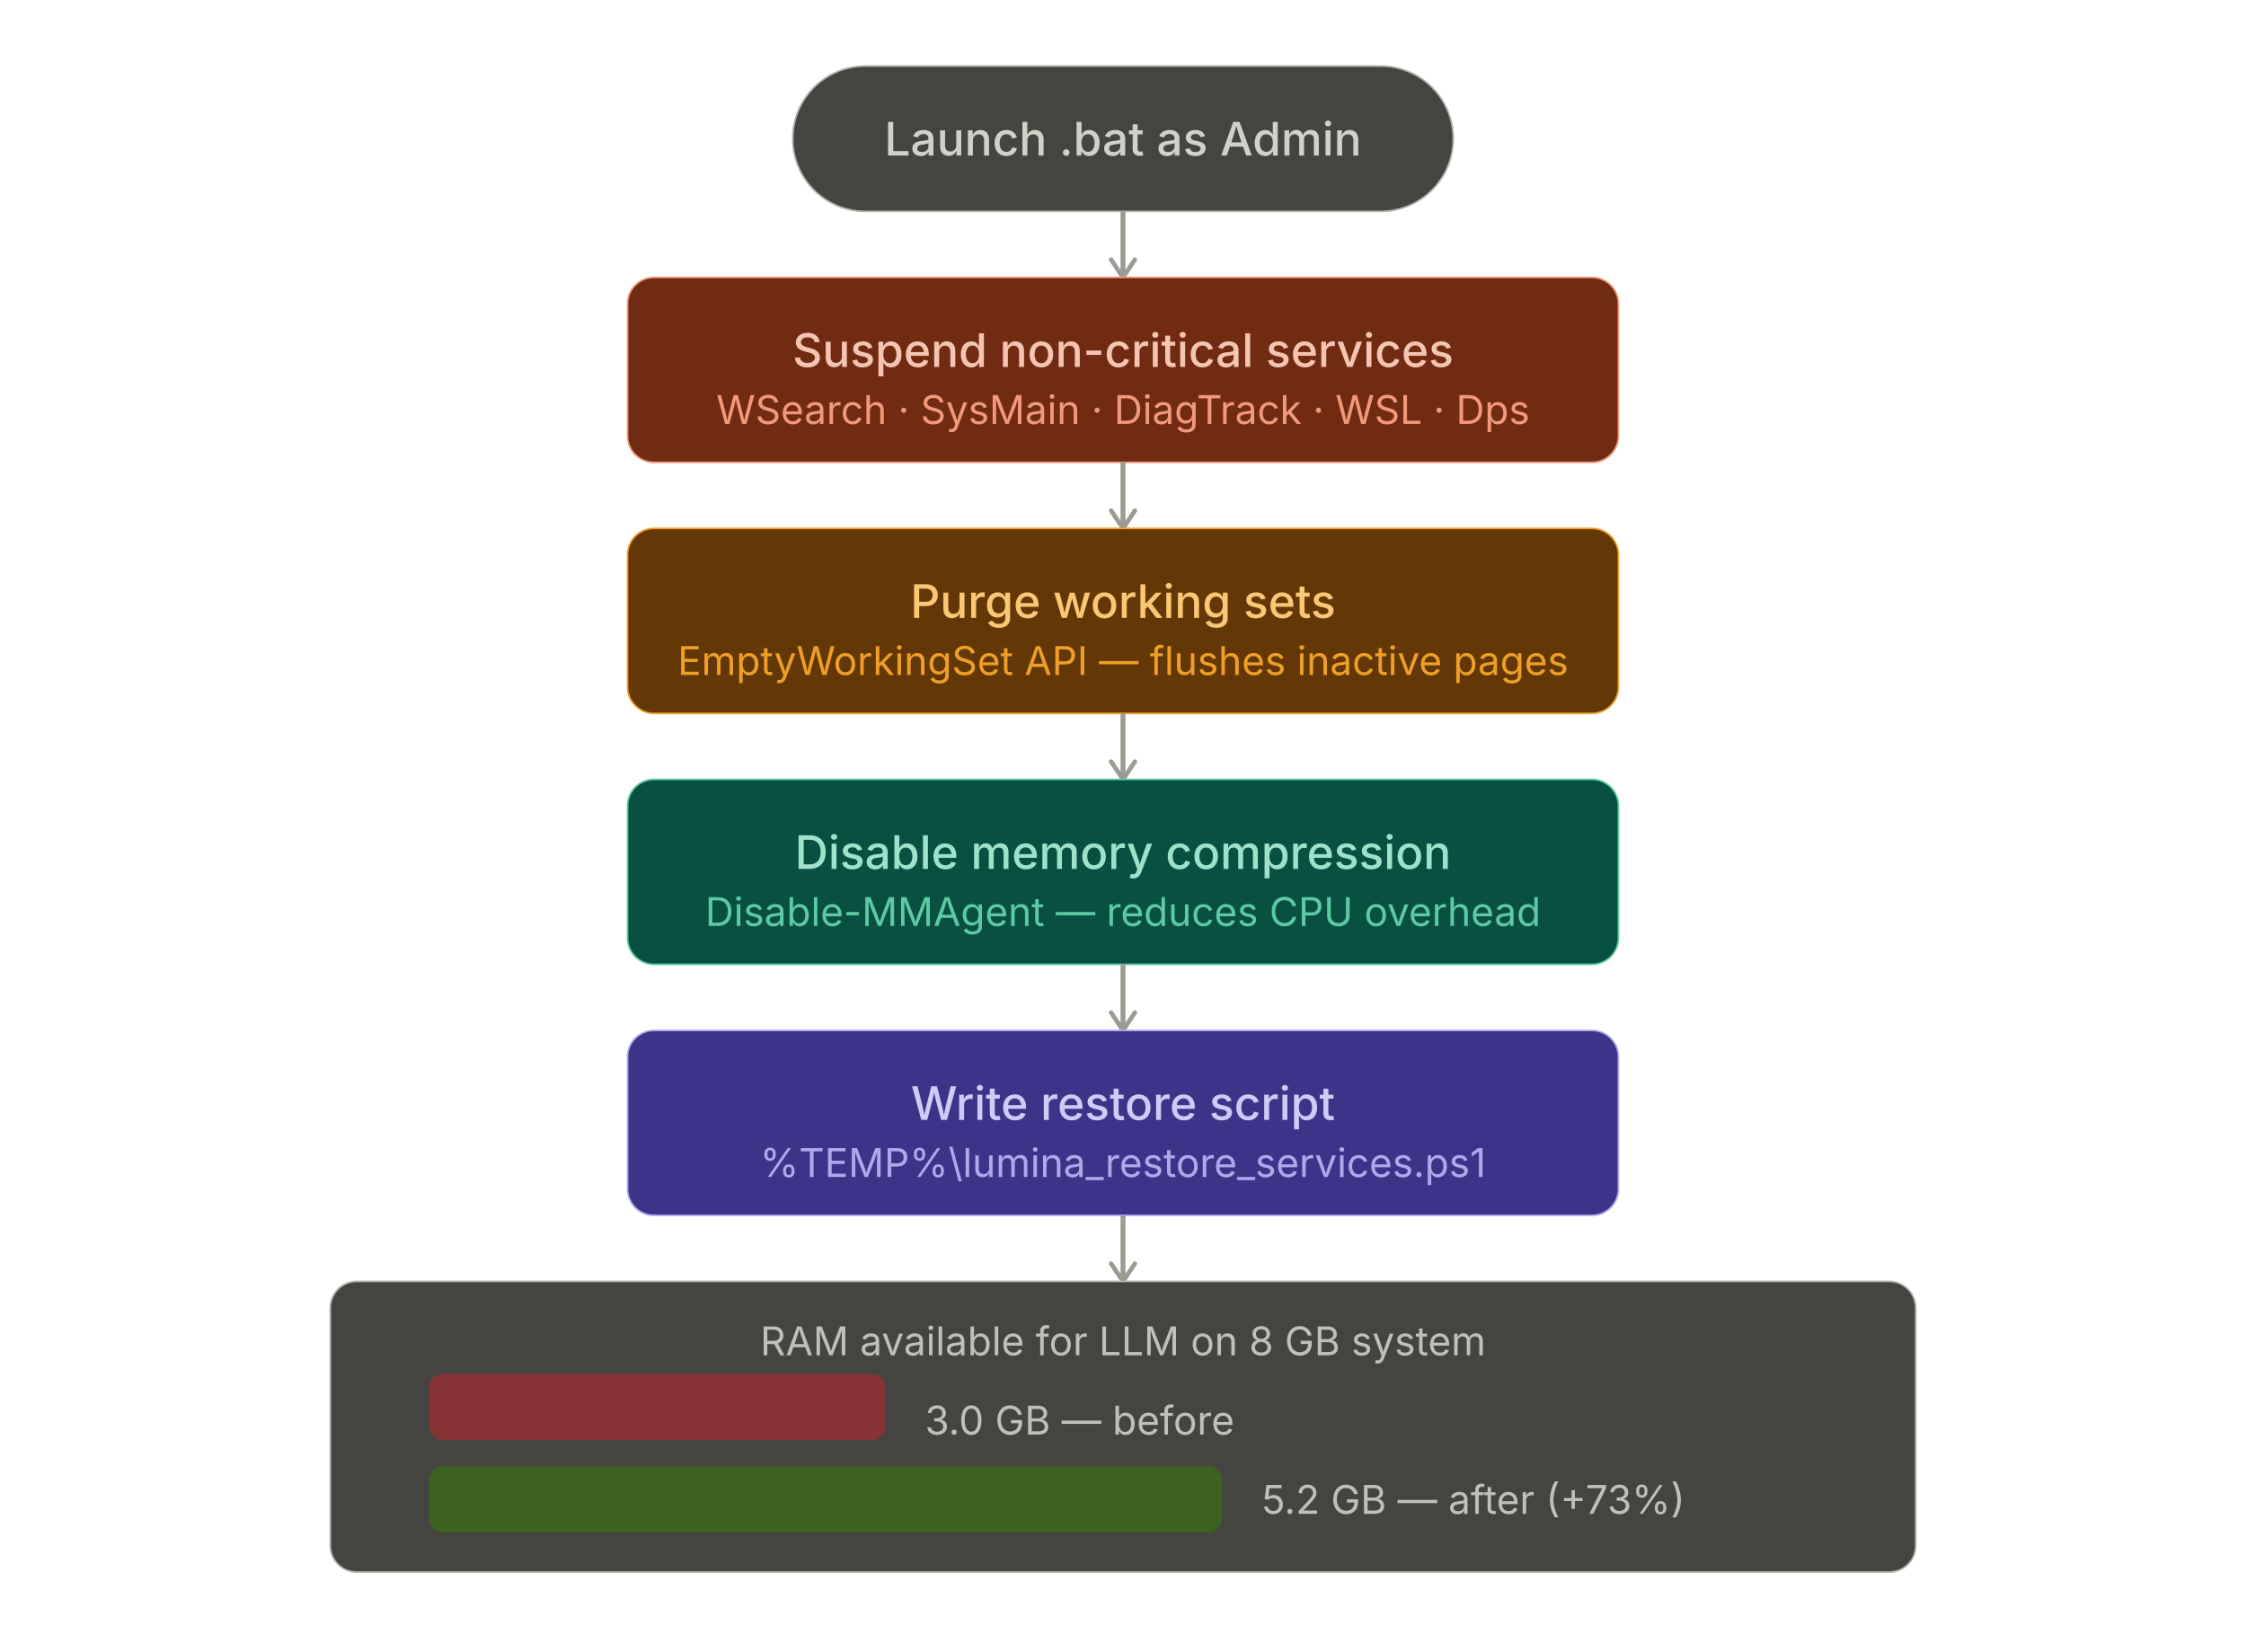
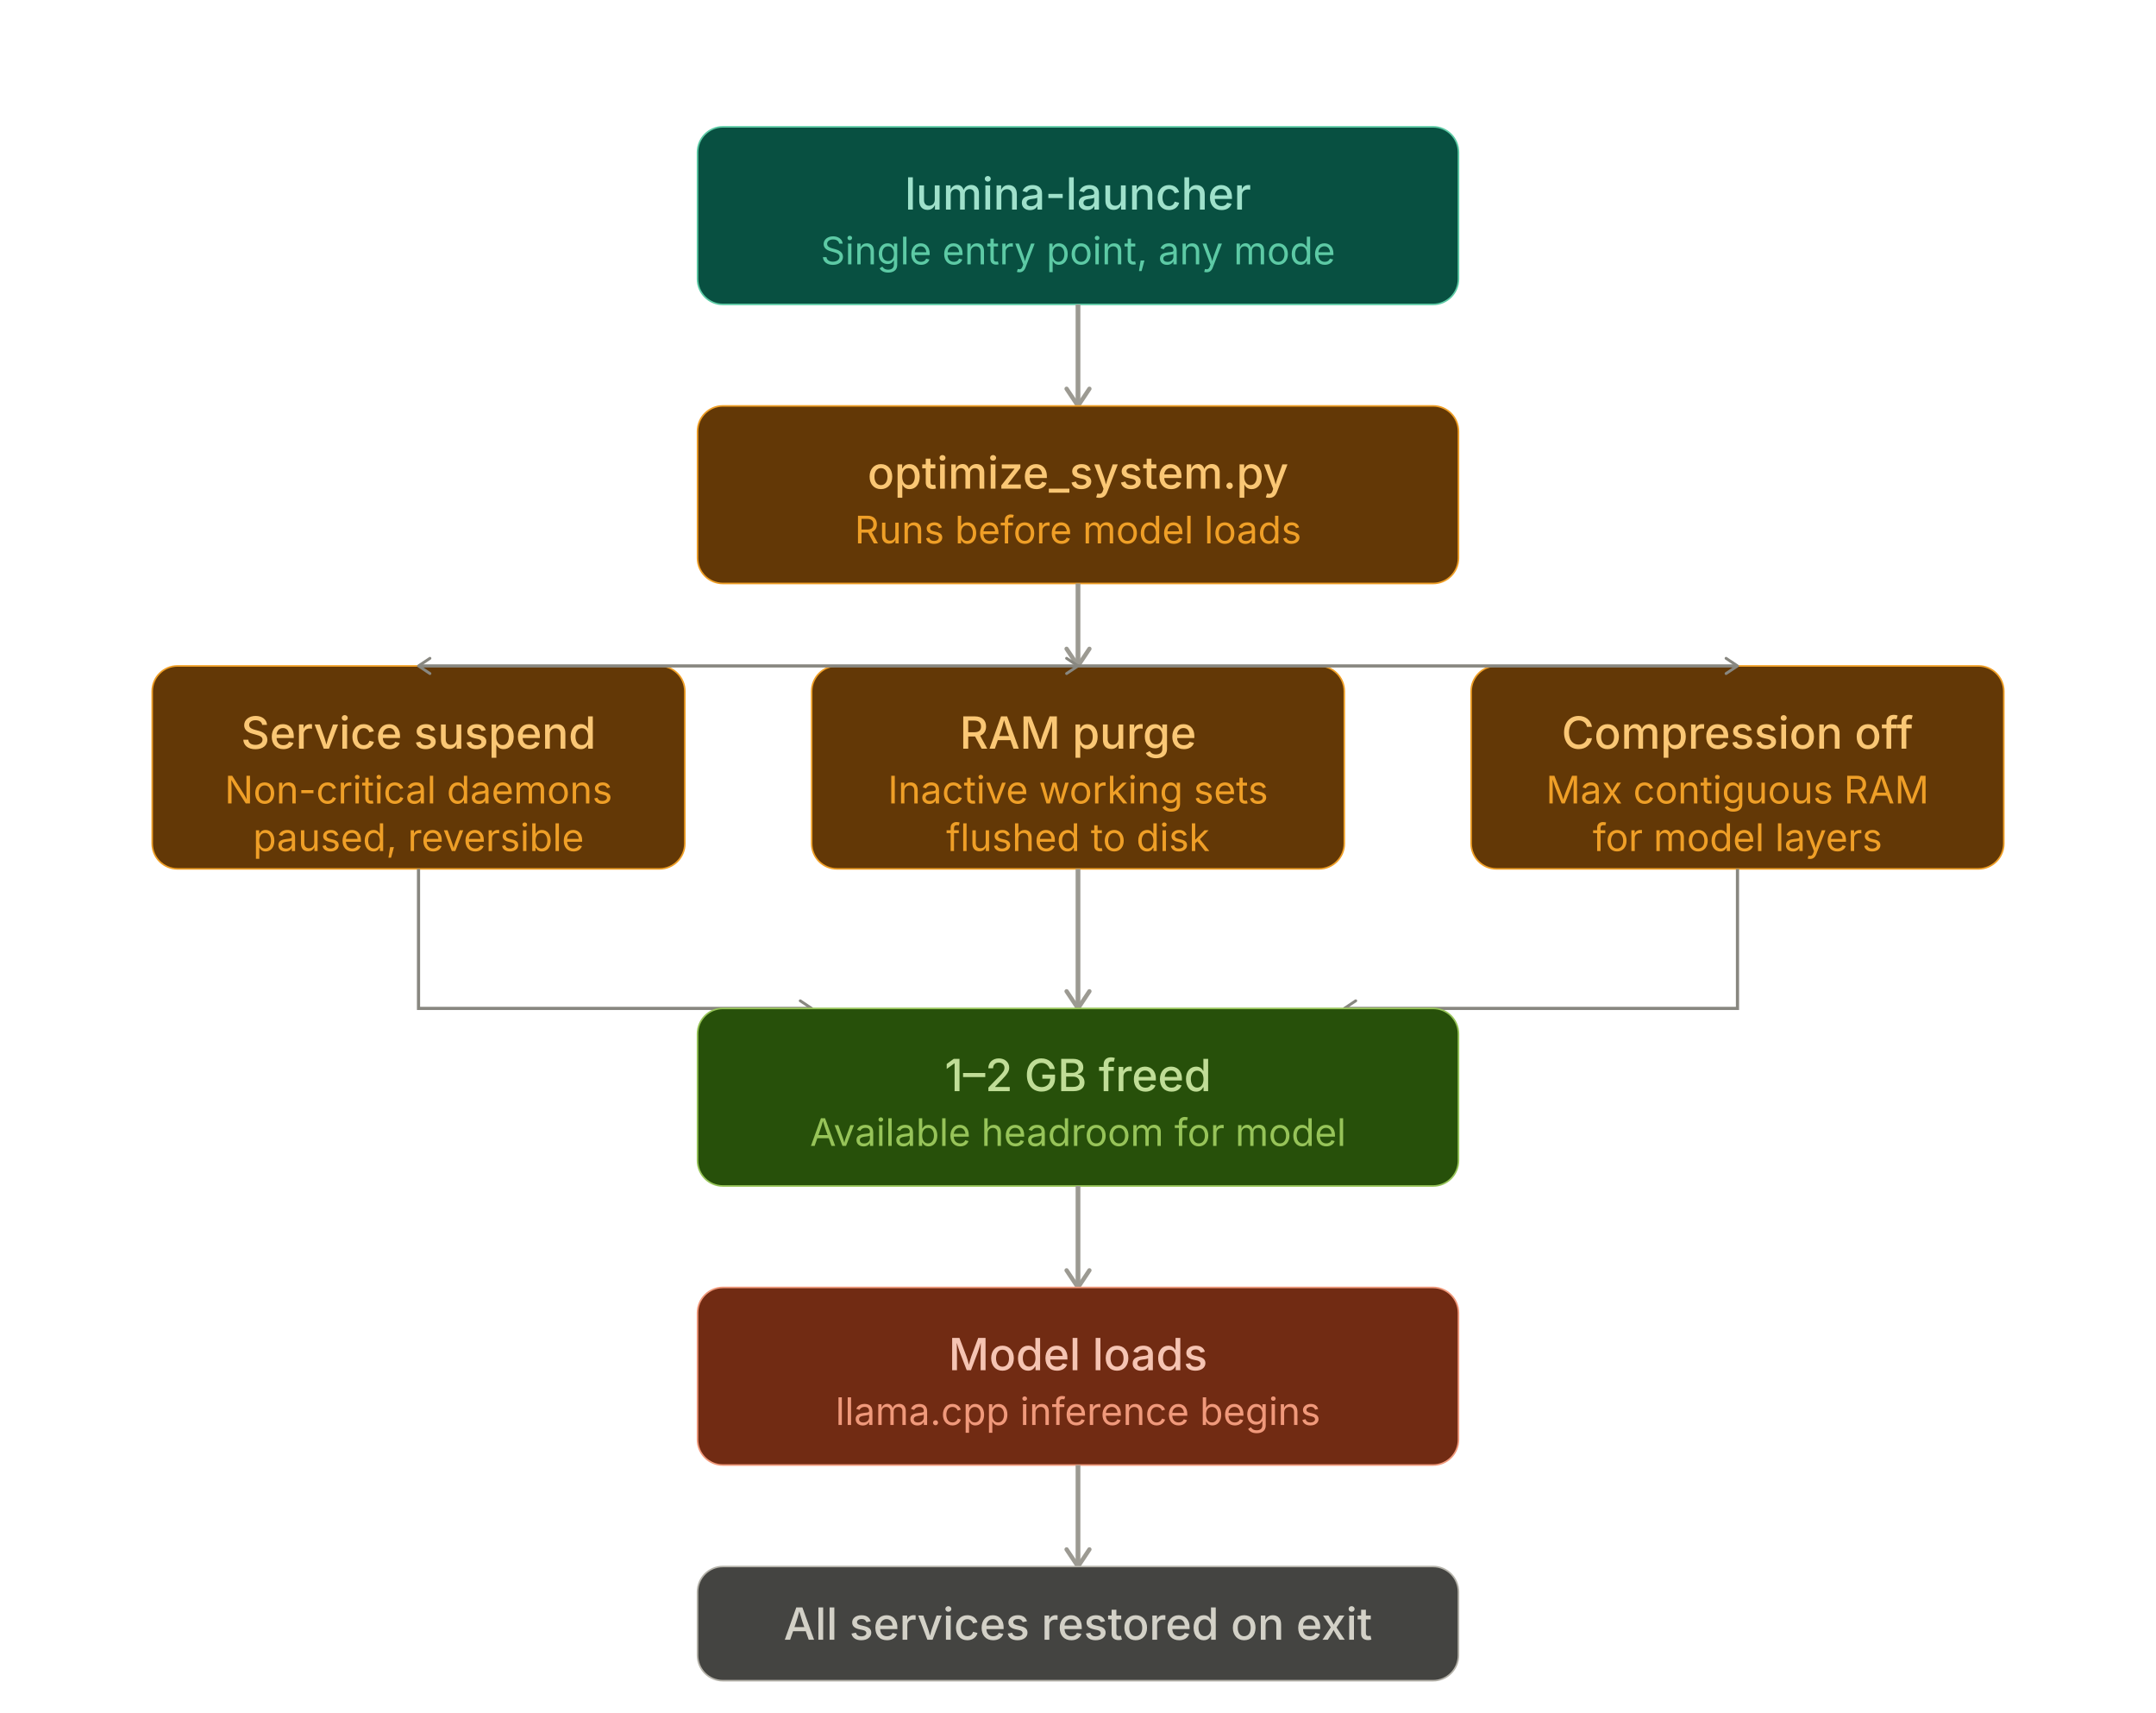
- <svg xmlns="http://www.w3.org/2000/svg" width="100%" viewBox="0 0 680 500">
+ <svg xmlns="http://www.w3.org/2000/svg" width="100%" viewBox="0 0 680 540">
  <defs>
    <marker id="arrow" viewBox="0 0 10 10" refX="8" refY="5" markerWidth="6" markerHeight="6" orient="auto-start-reverse">
      <path d="M2 1L8 5L2 9" fill="none" stroke="context-stroke" stroke-width="1.5" stroke-linecap="round" stroke-linejoin="round" />
    </marker>
  </defs>
  <g style="fill:rgb(0, 0, 0);stroke:none;color:rgb(255, 255, 255);stroke-width:1px;stroke-linecap:butt;stroke-linejoin:miter;opacity:1;font-family:&quot;Anthropic Sans&quot;, -apple-system, BlinkMacSystemFont, &quot;Segoe UI&quot;, sans-serif;font-size:16px;font-weight:400;text-anchor:start;dominant-baseline:auto">
-     <rect x="240" y="20" width="200" height="44" rx="22" stroke-width="0.5" style="fill:rgb(68, 68, 65);stroke:rgb(180, 178, 169);color:rgb(255, 255, 255);stroke-width:0.5px;stroke-linecap:butt;stroke-linejoin:miter;opacity:1;font-family:&quot;Anthropic Sans&quot;, -apple-system, BlinkMacSystemFont, &quot;Segoe UI&quot;, sans-serif;font-size:16px;font-weight:400;text-anchor:start;dominant-baseline:auto" />
-     <text x="340" y="42" text-anchor="middle" dominant-baseline="central" style="fill:rgb(211, 209, 199);stroke:none;color:rgb(255, 255, 255);stroke-width:1px;stroke-linecap:butt;stroke-linejoin:miter;opacity:1;font-family:&quot;Anthropic Sans&quot;, -apple-system, BlinkMacSystemFont, &quot;Segoe UI&quot;, sans-serif;font-size:14px;font-weight:500;text-anchor:middle;dominant-baseline:central">Launch .bat as Admin</text>
+     <rect x="220" y="40" width="240" height="56" rx="8" stroke-width="0.5" style="fill:rgb(8, 80, 65);stroke:rgb(93, 202, 165);color:rgb(255, 255, 255);stroke-width:0.5px;stroke-linecap:butt;stroke-linejoin:miter;opacity:1;font-family:&quot;Anthropic Sans&quot;, -apple-system, BlinkMacSystemFont, &quot;Segoe UI&quot;, sans-serif;font-size:16px;font-weight:400;text-anchor:start;dominant-baseline:auto" />
+     <text x="340" y="61" text-anchor="middle" dominant-baseline="central" style="fill:rgb(159, 225, 203);stroke:none;color:rgb(255, 255, 255);stroke-width:1px;stroke-linecap:butt;stroke-linejoin:miter;opacity:1;font-family:&quot;Anthropic Sans&quot;, -apple-system, BlinkMacSystemFont, &quot;Segoe UI&quot;, sans-serif;font-size:14px;font-weight:500;text-anchor:middle;dominant-baseline:central">lumina-launcher</text>
+     <text x="340" y="79" text-anchor="middle" dominant-baseline="central" style="fill:rgb(93, 202, 165);stroke:none;color:rgb(255, 255, 255);stroke-width:1px;stroke-linecap:butt;stroke-linejoin:miter;opacity:1;font-family:&quot;Anthropic Sans&quot;, -apple-system, BlinkMacSystemFont, &quot;Segoe UI&quot;, sans-serif;font-size:12px;font-weight:400;text-anchor:middle;dominant-baseline:central">Single entry point, any mode</text>
  </g>
-   <line x1="340" y1="64" x2="340" y2="84" marker-end="url(#arrow)" stroke-width="1" style="fill:none;stroke:rgb(156, 154, 146);color:rgb(255, 255, 255);stroke-width:1.5px;stroke-linecap:butt;stroke-linejoin:miter;opacity:1;font-family:&quot;Anthropic Sans&quot;, -apple-system, BlinkMacSystemFont, &quot;Segoe UI&quot;, sans-serif;font-size:16px;font-weight:400;text-anchor:start;dominant-baseline:auto" />
+   <line x1="340" y1="96" x2="340" y2="128" marker-end="url(#arrow)" style="fill:none;stroke:rgb(156, 154, 146);color:rgb(255, 255, 255);stroke-width:1.5px;stroke-linecap:butt;stroke-linejoin:miter;opacity:1;font-family:&quot;Anthropic Sans&quot;, -apple-system, BlinkMacSystemFont, &quot;Segoe UI&quot;, sans-serif;font-size:16px;font-weight:400;text-anchor:start;dominant-baseline:auto" />
  <g style="fill:rgb(0, 0, 0);stroke:none;color:rgb(255, 255, 255);stroke-width:1px;stroke-linecap:butt;stroke-linejoin:miter;opacity:1;font-family:&quot;Anthropic Sans&quot;, -apple-system, BlinkMacSystemFont, &quot;Segoe UI&quot;, sans-serif;font-size:16px;font-weight:400;text-anchor:start;dominant-baseline:auto">
-     <rect x="190" y="84" width="300" height="56" rx="8" stroke-width="0.5" style="fill:rgb(113, 43, 19);stroke:rgb(240, 153, 123);color:rgb(255, 255, 255);stroke-width:0.5px;stroke-linecap:butt;stroke-linejoin:miter;opacity:1;font-family:&quot;Anthropic Sans&quot;, -apple-system, BlinkMacSystemFont, &quot;Segoe UI&quot;, sans-serif;font-size:16px;font-weight:400;text-anchor:start;dominant-baseline:auto" />
-     <text x="340" y="106" text-anchor="middle" dominant-baseline="central" style="fill:rgb(245, 196, 179);stroke:none;color:rgb(255, 255, 255);stroke-width:1px;stroke-linecap:butt;stroke-linejoin:miter;opacity:1;font-family:&quot;Anthropic Sans&quot;, -apple-system, BlinkMacSystemFont, &quot;Segoe UI&quot;, sans-serif;font-size:14px;font-weight:500;text-anchor:middle;dominant-baseline:central">Suspend non-critical services</text>
-     <text x="340" y="124" text-anchor="middle" dominant-baseline="central" style="fill:rgb(240, 153, 123);stroke:none;color:rgb(255, 255, 255);stroke-width:1px;stroke-linecap:butt;stroke-linejoin:miter;opacity:1;font-family:&quot;Anthropic Sans&quot;, -apple-system, BlinkMacSystemFont, &quot;Segoe UI&quot;, sans-serif;font-size:12px;font-weight:400;text-anchor:middle;dominant-baseline:central">WSearch · SysMain · DiagTrack · WSL · Dps</text>
+     <rect x="220" y="128" width="240" height="56" rx="8" stroke-width="0.5" style="fill:rgb(99, 56, 6);stroke:rgb(239, 159, 39);color:rgb(255, 255, 255);stroke-width:0.5px;stroke-linecap:butt;stroke-linejoin:miter;opacity:1;font-family:&quot;Anthropic Sans&quot;, -apple-system, BlinkMacSystemFont, &quot;Segoe UI&quot;, sans-serif;font-size:16px;font-weight:400;text-anchor:start;dominant-baseline:auto" />
+     <text x="340" y="149" text-anchor="middle" dominant-baseline="central" style="fill:rgb(250, 199, 117);stroke:none;color:rgb(255, 255, 255);stroke-width:1px;stroke-linecap:butt;stroke-linejoin:miter;opacity:1;font-family:&quot;Anthropic Sans&quot;, -apple-system, BlinkMacSystemFont, &quot;Segoe UI&quot;, sans-serif;font-size:14px;font-weight:500;text-anchor:middle;dominant-baseline:central">optimize_system.py</text>
+     <text x="340" y="167" text-anchor="middle" dominant-baseline="central" style="fill:rgb(239, 159, 39);stroke:none;color:rgb(255, 255, 255);stroke-width:1px;stroke-linecap:butt;stroke-linejoin:miter;opacity:1;font-family:&quot;Anthropic Sans&quot;, -apple-system, BlinkMacSystemFont, &quot;Segoe UI&quot;, sans-serif;font-size:12px;font-weight:400;text-anchor:middle;dominant-baseline:central">Runs before model loads</text>
  </g>
-   <line x1="340" y1="140" x2="340" y2="160" marker-end="url(#arrow)" stroke-width="1" style="fill:none;stroke:rgb(156, 154, 146);color:rgb(255, 255, 255);stroke-width:1.5px;stroke-linecap:butt;stroke-linejoin:miter;opacity:1;font-family:&quot;Anthropic Sans&quot;, -apple-system, BlinkMacSystemFont, &quot;Segoe UI&quot;, sans-serif;font-size:16px;font-weight:400;text-anchor:start;dominant-baseline:auto" />
+   <line x1="340" y1="184" x2="340" y2="210" marker-end="url(#arrow)" style="fill:none;stroke:rgb(156, 154, 146);color:rgb(255, 255, 255);stroke-width:1.5px;stroke-linecap:butt;stroke-linejoin:miter;opacity:1;font-family:&quot;Anthropic Sans&quot;, -apple-system, BlinkMacSystemFont, &quot;Segoe UI&quot;, sans-serif;font-size:16px;font-weight:400;text-anchor:start;dominant-baseline:auto" />
  <g style="fill:rgb(0, 0, 0);stroke:none;color:rgb(255, 255, 255);stroke-width:1px;stroke-linecap:butt;stroke-linejoin:miter;opacity:1;font-family:&quot;Anthropic Sans&quot;, -apple-system, BlinkMacSystemFont, &quot;Segoe UI&quot;, sans-serif;font-size:16px;font-weight:400;text-anchor:start;dominant-baseline:auto">
-     <rect x="190" y="160" width="300" height="56" rx="8" stroke-width="0.5" style="fill:rgb(99, 56, 6);stroke:rgb(239, 159, 39);color:rgb(255, 255, 255);stroke-width:0.5px;stroke-linecap:butt;stroke-linejoin:miter;opacity:1;font-family:&quot;Anthropic Sans&quot;, -apple-system, BlinkMacSystemFont, &quot;Segoe UI&quot;, sans-serif;font-size:16px;font-weight:400;text-anchor:start;dominant-baseline:auto" />
-     <text x="340" y="182" text-anchor="middle" dominant-baseline="central" style="fill:rgb(250, 199, 117);stroke:none;color:rgb(255, 255, 255);stroke-width:1px;stroke-linecap:butt;stroke-linejoin:miter;opacity:1;font-family:&quot;Anthropic Sans&quot;, -apple-system, BlinkMacSystemFont, &quot;Segoe UI&quot;, sans-serif;font-size:14px;font-weight:500;text-anchor:middle;dominant-baseline:central">Purge working sets</text>
-     <text x="340" y="200" text-anchor="middle" dominant-baseline="central" style="fill:rgb(239, 159, 39);stroke:none;color:rgb(255, 255, 255);stroke-width:1px;stroke-linecap:butt;stroke-linejoin:miter;opacity:1;font-family:&quot;Anthropic Sans&quot;, -apple-system, BlinkMacSystemFont, &quot;Segoe UI&quot;, sans-serif;font-size:12px;font-weight:400;text-anchor:middle;dominant-baseline:central">EmptyWorkingSet API — flushes inactive pages</text>
+     <rect x="48" y="210" width="168" height="64" rx="8" stroke-width="0.5" style="fill:rgb(99, 56, 6);stroke:rgb(239, 159, 39);color:rgb(255, 255, 255);stroke-width:0.5px;stroke-linecap:butt;stroke-linejoin:miter;opacity:1;font-family:&quot;Anthropic Sans&quot;, -apple-system, BlinkMacSystemFont, &quot;Segoe UI&quot;, sans-serif;font-size:16px;font-weight:400;text-anchor:start;dominant-baseline:auto" />
+     <text x="132" y="231" text-anchor="middle" dominant-baseline="central" style="fill:rgb(250, 199, 117);stroke:none;color:rgb(255, 255, 255);stroke-width:1px;stroke-linecap:butt;stroke-linejoin:miter;opacity:1;font-family:&quot;Anthropic Sans&quot;, -apple-system, BlinkMacSystemFont, &quot;Segoe UI&quot;, sans-serif;font-size:14px;font-weight:500;text-anchor:middle;dominant-baseline:central">Service suspend</text>
+     <text x="132" y="249" text-anchor="middle" dominant-baseline="central" style="fill:rgb(239, 159, 39);stroke:none;color:rgb(255, 255, 255);stroke-width:1px;stroke-linecap:butt;stroke-linejoin:miter;opacity:1;font-family:&quot;Anthropic Sans&quot;, -apple-system, BlinkMacSystemFont, &quot;Segoe UI&quot;, sans-serif;font-size:12px;font-weight:400;text-anchor:middle;dominant-baseline:central">Non-critical daemons</text>
+     <text x="132" y="264" text-anchor="middle" dominant-baseline="central" style="fill:rgb(239, 159, 39);stroke:none;color:rgb(255, 255, 255);stroke-width:1px;stroke-linecap:butt;stroke-linejoin:miter;opacity:1;font-family:&quot;Anthropic Sans&quot;, -apple-system, BlinkMacSystemFont, &quot;Segoe UI&quot;, sans-serif;font-size:12px;font-weight:400;text-anchor:middle;dominant-baseline:central">paused, reversible</text>
  </g>
-   <line x1="340" y1="216" x2="340" y2="236" marker-end="url(#arrow)" stroke-width="1" style="fill:none;stroke:rgb(156, 154, 146);color:rgb(255, 255, 255);stroke-width:1.5px;stroke-linecap:butt;stroke-linejoin:miter;opacity:1;font-family:&quot;Anthropic Sans&quot;, -apple-system, BlinkMacSystemFont, &quot;Segoe UI&quot;, sans-serif;font-size:16px;font-weight:400;text-anchor:start;dominant-baseline:auto" />
  <g style="fill:rgb(0, 0, 0);stroke:none;color:rgb(255, 255, 255);stroke-width:1px;stroke-linecap:butt;stroke-linejoin:miter;opacity:1;font-family:&quot;Anthropic Sans&quot;, -apple-system, BlinkMacSystemFont, &quot;Segoe UI&quot;, sans-serif;font-size:16px;font-weight:400;text-anchor:start;dominant-baseline:auto">
-     <rect x="190" y="236" width="300" height="56" rx="8" stroke-width="0.5" style="fill:rgb(8, 80, 65);stroke:rgb(93, 202, 165);color:rgb(255, 255, 255);stroke-width:0.5px;stroke-linecap:butt;stroke-linejoin:miter;opacity:1;font-family:&quot;Anthropic Sans&quot;, -apple-system, BlinkMacSystemFont, &quot;Segoe UI&quot;, sans-serif;font-size:16px;font-weight:400;text-anchor:start;dominant-baseline:auto" />
-     <text x="340" y="258" text-anchor="middle" dominant-baseline="central" style="fill:rgb(159, 225, 203);stroke:none;color:rgb(255, 255, 255);stroke-width:1px;stroke-linecap:butt;stroke-linejoin:miter;opacity:1;font-family:&quot;Anthropic Sans&quot;, -apple-system, BlinkMacSystemFont, &quot;Segoe UI&quot;, sans-serif;font-size:14px;font-weight:500;text-anchor:middle;dominant-baseline:central">Disable memory compression</text>
-     <text x="340" y="276" text-anchor="middle" dominant-baseline="central" style="fill:rgb(93, 202, 165);stroke:none;color:rgb(255, 255, 255);stroke-width:1px;stroke-linecap:butt;stroke-linejoin:miter;opacity:1;font-family:&quot;Anthropic Sans&quot;, -apple-system, BlinkMacSystemFont, &quot;Segoe UI&quot;, sans-serif;font-size:12px;font-weight:400;text-anchor:middle;dominant-baseline:central">Disable-MMAgent — reduces CPU overhead</text>
+     <rect x="256" y="210" width="168" height="64" rx="8" stroke-width="0.5" style="fill:rgb(99, 56, 6);stroke:rgb(239, 159, 39);color:rgb(255, 255, 255);stroke-width:0.5px;stroke-linecap:butt;stroke-linejoin:miter;opacity:1;font-family:&quot;Anthropic Sans&quot;, -apple-system, BlinkMacSystemFont, &quot;Segoe UI&quot;, sans-serif;font-size:16px;font-weight:400;text-anchor:start;dominant-baseline:auto" />
+     <text x="340" y="231" text-anchor="middle" dominant-baseline="central" style="fill:rgb(250, 199, 117);stroke:none;color:rgb(255, 255, 255);stroke-width:1px;stroke-linecap:butt;stroke-linejoin:miter;opacity:1;font-family:&quot;Anthropic Sans&quot;, -apple-system, BlinkMacSystemFont, &quot;Segoe UI&quot;, sans-serif;font-size:14px;font-weight:500;text-anchor:middle;dominant-baseline:central">RAM purge</text>
+     <text x="340" y="249" text-anchor="middle" dominant-baseline="central" style="fill:rgb(239, 159, 39);stroke:none;color:rgb(255, 255, 255);stroke-width:1px;stroke-linecap:butt;stroke-linejoin:miter;opacity:1;font-family:&quot;Anthropic Sans&quot;, -apple-system, BlinkMacSystemFont, &quot;Segoe UI&quot;, sans-serif;font-size:12px;font-weight:400;text-anchor:middle;dominant-baseline:central">Inactive working sets</text>
+     <text x="340" y="264" text-anchor="middle" dominant-baseline="central" style="fill:rgb(239, 159, 39);stroke:none;color:rgb(255, 255, 255);stroke-width:1px;stroke-linecap:butt;stroke-linejoin:miter;opacity:1;font-family:&quot;Anthropic Sans&quot;, -apple-system, BlinkMacSystemFont, &quot;Segoe UI&quot;, sans-serif;font-size:12px;font-weight:400;text-anchor:middle;dominant-baseline:central">flushed to disk</text>
  </g>
-   <line x1="340" y1="292" x2="340" y2="312" marker-end="url(#arrow)" stroke-width="1" style="fill:none;stroke:rgb(156, 154, 146);color:rgb(255, 255, 255);stroke-width:1.5px;stroke-linecap:butt;stroke-linejoin:miter;opacity:1;font-family:&quot;Anthropic Sans&quot;, -apple-system, BlinkMacSystemFont, &quot;Segoe UI&quot;, sans-serif;font-size:16px;font-weight:400;text-anchor:start;dominant-baseline:auto" />
  <g style="fill:rgb(0, 0, 0);stroke:none;color:rgb(255, 255, 255);stroke-width:1px;stroke-linecap:butt;stroke-linejoin:miter;opacity:1;font-family:&quot;Anthropic Sans&quot;, -apple-system, BlinkMacSystemFont, &quot;Segoe UI&quot;, sans-serif;font-size:16px;font-weight:400;text-anchor:start;dominant-baseline:auto">
-     <rect x="190" y="312" width="300" height="56" rx="8" stroke-width="0.5" style="fill:rgb(60, 52, 137);stroke:rgb(175, 169, 236);color:rgb(255, 255, 255);stroke-width:0.5px;stroke-linecap:butt;stroke-linejoin:miter;opacity:1;font-family:&quot;Anthropic Sans&quot;, -apple-system, BlinkMacSystemFont, &quot;Segoe UI&quot;, sans-serif;font-size:16px;font-weight:400;text-anchor:start;dominant-baseline:auto" />
-     <text x="340" y="334" text-anchor="middle" dominant-baseline="central" style="fill:rgb(206, 203, 246);stroke:none;color:rgb(255, 255, 255);stroke-width:1px;stroke-linecap:butt;stroke-linejoin:miter;opacity:1;font-family:&quot;Anthropic Sans&quot;, -apple-system, BlinkMacSystemFont, &quot;Segoe UI&quot;, sans-serif;font-size:14px;font-weight:500;text-anchor:middle;dominant-baseline:central">Write restore script</text>
-     <text x="340" y="352" text-anchor="middle" dominant-baseline="central" style="fill:rgb(175, 169, 236);stroke:none;color:rgb(255, 255, 255);stroke-width:1px;stroke-linecap:butt;stroke-linejoin:miter;opacity:1;font-family:&quot;Anthropic Sans&quot;, -apple-system, BlinkMacSystemFont, &quot;Segoe UI&quot;, sans-serif;font-size:12px;font-weight:400;text-anchor:middle;dominant-baseline:central">%TEMP%\lumina_restore_services.ps1</text>
+     <rect x="464" y="210" width="168" height="64" rx="8" stroke-width="0.5" style="fill:rgb(99, 56, 6);stroke:rgb(239, 159, 39);color:rgb(255, 255, 255);stroke-width:0.5px;stroke-linecap:butt;stroke-linejoin:miter;opacity:1;font-family:&quot;Anthropic Sans&quot;, -apple-system, BlinkMacSystemFont, &quot;Segoe UI&quot;, sans-serif;font-size:16px;font-weight:400;text-anchor:start;dominant-baseline:auto" />
+     <text x="548" y="231" text-anchor="middle" dominant-baseline="central" style="fill:rgb(250, 199, 117);stroke:none;color:rgb(255, 255, 255);stroke-width:1px;stroke-linecap:butt;stroke-linejoin:miter;opacity:1;font-family:&quot;Anthropic Sans&quot;, -apple-system, BlinkMacSystemFont, &quot;Segoe UI&quot;, sans-serif;font-size:14px;font-weight:500;text-anchor:middle;dominant-baseline:central">Compression off</text>
+     <text x="548" y="249" text-anchor="middle" dominant-baseline="central" style="fill:rgb(239, 159, 39);stroke:none;color:rgb(255, 255, 255);stroke-width:1px;stroke-linecap:butt;stroke-linejoin:miter;opacity:1;font-family:&quot;Anthropic Sans&quot;, -apple-system, BlinkMacSystemFont, &quot;Segoe UI&quot;, sans-serif;font-size:12px;font-weight:400;text-anchor:middle;dominant-baseline:central">Max contiguous RAM</text>
+     <text x="548" y="264" text-anchor="middle" dominant-baseline="central" style="fill:rgb(239, 159, 39);stroke:none;color:rgb(255, 255, 255);stroke-width:1px;stroke-linecap:butt;stroke-linejoin:miter;opacity:1;font-family:&quot;Anthropic Sans&quot;, -apple-system, BlinkMacSystemFont, &quot;Segoe UI&quot;, sans-serif;font-size:12px;font-weight:400;text-anchor:middle;dominant-baseline:central">for model layers</text>
  </g>
-   <line x1="340" y1="368" x2="340" y2="388" marker-end="url(#arrow)" stroke-width="1" style="fill:none;stroke:rgb(156, 154, 146);color:rgb(255, 255, 255);stroke-width:1.5px;stroke-linecap:butt;stroke-linejoin:miter;opacity:1;font-family:&quot;Anthropic Sans&quot;, -apple-system, BlinkMacSystemFont, &quot;Segoe UI&quot;, sans-serif;font-size:16px;font-weight:400;text-anchor:start;dominant-baseline:auto" />
+   <path d="M340 210 L132 210" fill="none" stroke="#888780" stroke-width="1" marker-end="url(#arrow)" style="fill:none;stroke:rgb(136, 135, 128);color:rgb(255, 255, 255);stroke-width:1px;stroke-linecap:butt;stroke-linejoin:miter;opacity:1;font-family:&quot;Anthropic Sans&quot;, -apple-system, BlinkMacSystemFont, &quot;Segoe UI&quot;, sans-serif;font-size:16px;font-weight:400;text-anchor:start;dominant-baseline:auto" />
+   <path d="M340 210 L340 210" fill="none" stroke="#888780" stroke-width="1" marker-end="url(#arrow)" style="fill:none;stroke:rgb(136, 135, 128);color:rgb(255, 255, 255);stroke-width:1px;stroke-linecap:butt;stroke-linejoin:miter;opacity:1;font-family:&quot;Anthropic Sans&quot;, -apple-system, BlinkMacSystemFont, &quot;Segoe UI&quot;, sans-serif;font-size:16px;font-weight:400;text-anchor:start;dominant-baseline:auto" />
+   <path d="M340 210 L548 210" fill="none" stroke="#888780" stroke-width="1" marker-end="url(#arrow)" style="fill:none;stroke:rgb(136, 135, 128);color:rgb(255, 255, 255);stroke-width:1px;stroke-linecap:butt;stroke-linejoin:miter;opacity:1;font-family:&quot;Anthropic Sans&quot;, -apple-system, BlinkMacSystemFont, &quot;Segoe UI&quot;, sans-serif;font-size:16px;font-weight:400;text-anchor:start;dominant-baseline:auto" />
+   <path d="M132 274 L132 318 L256 318" fill="none" stroke="#888780" stroke-width="1" marker-end="url(#arrow)" style="fill:none;stroke:rgb(136, 135, 128);color:rgb(255, 255, 255);stroke-width:1px;stroke-linecap:butt;stroke-linejoin:miter;opacity:1;font-family:&quot;Anthropic Sans&quot;, -apple-system, BlinkMacSystemFont, &quot;Segoe UI&quot;, sans-serif;font-size:16px;font-weight:400;text-anchor:start;dominant-baseline:auto" />
+   <line x1="340" y1="274" x2="340" y2="318" marker-end="url(#arrow)" style="fill:none;stroke:rgb(156, 154, 146);color:rgb(255, 255, 255);stroke-width:1.5px;stroke-linecap:butt;stroke-linejoin:miter;opacity:1;font-family:&quot;Anthropic Sans&quot;, -apple-system, BlinkMacSystemFont, &quot;Segoe UI&quot;, sans-serif;font-size:16px;font-weight:400;text-anchor:start;dominant-baseline:auto" />
+   <path d="M548 274 L548 318 L424 318" fill="none" stroke="#888780" stroke-width="1" marker-end="url(#arrow)" style="fill:none;stroke:rgb(136, 135, 128);color:rgb(255, 255, 255);stroke-width:1px;stroke-linecap:butt;stroke-linejoin:miter;opacity:1;font-family:&quot;Anthropic Sans&quot;, -apple-system, BlinkMacSystemFont, &quot;Segoe UI&quot;, sans-serif;font-size:16px;font-weight:400;text-anchor:start;dominant-baseline:auto" />
  <g style="fill:rgb(0, 0, 0);stroke:none;color:rgb(255, 255, 255);stroke-width:1px;stroke-linecap:butt;stroke-linejoin:miter;opacity:1;font-family:&quot;Anthropic Sans&quot;, -apple-system, BlinkMacSystemFont, &quot;Segoe UI&quot;, sans-serif;font-size:16px;font-weight:400;text-anchor:start;dominant-baseline:auto">
-     <rect x="100" y="388" width="480" height="88" rx="8" stroke-width="0.5" style="fill:rgb(68, 68, 65);stroke:rgb(180, 178, 169);color:rgb(255, 255, 255);stroke-width:0.5px;stroke-linecap:butt;stroke-linejoin:miter;opacity:1;font-family:&quot;Anthropic Sans&quot;, -apple-system, BlinkMacSystemFont, &quot;Segoe UI&quot;, sans-serif;font-size:16px;font-weight:400;text-anchor:start;dominant-baseline:auto" />
+     <rect x="220" y="318" width="240" height="56" rx="8" stroke-width="0.5" style="fill:rgb(39, 80, 10);stroke:rgb(151, 196, 89);color:rgb(255, 255, 255);stroke-width:0.5px;stroke-linecap:butt;stroke-linejoin:miter;opacity:1;font-family:&quot;Anthropic Sans&quot;, -apple-system, BlinkMacSystemFont, &quot;Segoe UI&quot;, sans-serif;font-size:16px;font-weight:400;text-anchor:start;dominant-baseline:auto" />
+     <text x="340" y="339" text-anchor="middle" dominant-baseline="central" style="fill:rgb(192, 221, 151);stroke:none;color:rgb(255, 255, 255);stroke-width:1px;stroke-linecap:butt;stroke-linejoin:miter;opacity:1;font-family:&quot;Anthropic Sans&quot;, -apple-system, BlinkMacSystemFont, &quot;Segoe UI&quot;, sans-serif;font-size:14px;font-weight:500;text-anchor:middle;dominant-baseline:central">1–2 GB freed</text>
+     <text x="340" y="357" text-anchor="middle" dominant-baseline="central" style="fill:rgb(151, 196, 89);stroke:none;color:rgb(255, 255, 255);stroke-width:1px;stroke-linecap:butt;stroke-linejoin:miter;opacity:1;font-family:&quot;Anthropic Sans&quot;, -apple-system, BlinkMacSystemFont, &quot;Segoe UI&quot;, sans-serif;font-size:12px;font-weight:400;text-anchor:middle;dominant-baseline:central">Available headroom for model</text>
  </g>
-   <text x="340" y="406" text-anchor="middle" dominant-baseline="central" style="fill:rgb(194, 192, 182);stroke:none;color:rgb(255, 255, 255);stroke-width:1px;stroke-linecap:butt;stroke-linejoin:miter;opacity:1;font-family:&quot;Anthropic Sans&quot;, -apple-system, BlinkMacSystemFont, &quot;Segoe UI&quot;, sans-serif;font-size:12px;font-weight:400;text-anchor:middle;dominant-baseline:central">RAM available for LLM on 8 GB system</text>
-   <rect x="130" y="416" width="138" height="20" rx="4" fill="#A32D2D" opacity="0.7" style="fill:rgb(163, 45, 45);stroke:none;color:rgb(255, 255, 255);stroke-width:1px;stroke-linecap:butt;stroke-linejoin:miter;opacity:0.7;font-family:&quot;Anthropic Sans&quot;, -apple-system, BlinkMacSystemFont, &quot;Segoe UI&quot;, sans-serif;font-size:16px;font-weight:400;text-anchor:start;dominant-baseline:auto" />
-   <text x="280" y="430" dominant-baseline="central" style="fill:rgb(194, 192, 182);stroke:none;color:rgb(255, 255, 255);stroke-width:1px;stroke-linecap:butt;stroke-linejoin:miter;opacity:1;font-family:&quot;Anthropic Sans&quot;, -apple-system, BlinkMacSystemFont, &quot;Segoe UI&quot;, sans-serif;font-size:12px;font-weight:400;text-anchor:start;dominant-baseline:central">3.0 GB — before</text>
-   <rect x="130" y="444" width="240" height="20" rx="4" fill="#3B6D11" opacity="0.7" style="fill:rgb(59, 109, 17);stroke:none;color:rgb(255, 255, 255);stroke-width:1px;stroke-linecap:butt;stroke-linejoin:miter;opacity:0.7;font-family:&quot;Anthropic Sans&quot;, -apple-system, BlinkMacSystemFont, &quot;Segoe UI&quot;, sans-serif;font-size:16px;font-weight:400;text-anchor:start;dominant-baseline:auto" />
-   <text x="382" y="454" dominant-baseline="central" style="fill:rgb(194, 192, 182);stroke:none;color:rgb(255, 255, 255);stroke-width:1px;stroke-linecap:butt;stroke-linejoin:miter;opacity:1;font-family:&quot;Anthropic Sans&quot;, -apple-system, BlinkMacSystemFont, &quot;Segoe UI&quot;, sans-serif;font-size:12px;font-weight:400;text-anchor:start;dominant-baseline:central">5.2 GB — after (+73%)</text>
+   <line x1="340" y1="374" x2="340" y2="406" marker-end="url(#arrow)" style="fill:none;stroke:rgb(156, 154, 146);color:rgb(255, 255, 255);stroke-width:1.5px;stroke-linecap:butt;stroke-linejoin:miter;opacity:1;font-family:&quot;Anthropic Sans&quot;, -apple-system, BlinkMacSystemFont, &quot;Segoe UI&quot;, sans-serif;font-size:16px;font-weight:400;text-anchor:start;dominant-baseline:auto" />
+   <g style="fill:rgb(0, 0, 0);stroke:none;color:rgb(255, 255, 255);stroke-width:1px;stroke-linecap:butt;stroke-linejoin:miter;opacity:1;font-family:&quot;Anthropic Sans&quot;, -apple-system, BlinkMacSystemFont, &quot;Segoe UI&quot;, sans-serif;font-size:16px;font-weight:400;text-anchor:start;dominant-baseline:auto">
+     <rect x="220" y="406" width="240" height="56" rx="8" stroke-width="0.5" style="fill:rgb(113, 43, 19);stroke:rgb(240, 153, 123);color:rgb(255, 255, 255);stroke-width:0.5px;stroke-linecap:butt;stroke-linejoin:miter;opacity:1;font-family:&quot;Anthropic Sans&quot;, -apple-system, BlinkMacSystemFont, &quot;Segoe UI&quot;, sans-serif;font-size:16px;font-weight:400;text-anchor:start;dominant-baseline:auto" />
+     <text x="340" y="427" text-anchor="middle" dominant-baseline="central" style="fill:rgb(245, 196, 179);stroke:none;color:rgb(255, 255, 255);stroke-width:1px;stroke-linecap:butt;stroke-linejoin:miter;opacity:1;font-family:&quot;Anthropic Sans&quot;, -apple-system, BlinkMacSystemFont, &quot;Segoe UI&quot;, sans-serif;font-size:14px;font-weight:500;text-anchor:middle;dominant-baseline:central">Model loads</text>
+     <text x="340" y="445" text-anchor="middle" dominant-baseline="central" style="fill:rgb(240, 153, 123);stroke:none;color:rgb(255, 255, 255);stroke-width:1px;stroke-linecap:butt;stroke-linejoin:miter;opacity:1;font-family:&quot;Anthropic Sans&quot;, -apple-system, BlinkMacSystemFont, &quot;Segoe UI&quot;, sans-serif;font-size:12px;font-weight:400;text-anchor:middle;dominant-baseline:central">llama.cpp inference begins</text>
+   </g>
+   <line x1="340" y1="462" x2="340" y2="494" marker-end="url(#arrow)" style="fill:none;stroke:rgb(156, 154, 146);color:rgb(255, 255, 255);stroke-width:1.5px;stroke-linecap:butt;stroke-linejoin:miter;opacity:1;font-family:&quot;Anthropic Sans&quot;, -apple-system, BlinkMacSystemFont, &quot;Segoe UI&quot;, sans-serif;font-size:16px;font-weight:400;text-anchor:start;dominant-baseline:auto" />
+   <g style="fill:rgb(0, 0, 0);stroke:none;color:rgb(255, 255, 255);stroke-width:1px;stroke-linecap:butt;stroke-linejoin:miter;opacity:1;font-family:&quot;Anthropic Sans&quot;, -apple-system, BlinkMacSystemFont, &quot;Segoe UI&quot;, sans-serif;font-size:16px;font-weight:400;text-anchor:start;dominant-baseline:auto">
+     <rect x="220" y="494" width="240" height="36" rx="8" stroke-width="0.5" style="fill:rgb(68, 68, 65);stroke:rgb(180, 178, 169);color:rgb(255, 255, 255);stroke-width:0.5px;stroke-linecap:butt;stroke-linejoin:miter;opacity:1;font-family:&quot;Anthropic Sans&quot;, -apple-system, BlinkMacSystemFont, &quot;Segoe UI&quot;, sans-serif;font-size:16px;font-weight:400;text-anchor:start;dominant-baseline:auto" />
+     <text x="340" y="512" text-anchor="middle" dominant-baseline="central" style="fill:rgb(211, 209, 199);stroke:none;color:rgb(255, 255, 255);stroke-width:1px;stroke-linecap:butt;stroke-linejoin:miter;opacity:1;font-family:&quot;Anthropic Sans&quot;, -apple-system, BlinkMacSystemFont, &quot;Segoe UI&quot;, sans-serif;font-size:14px;font-weight:500;text-anchor:middle;dominant-baseline:central">All services restored on exit</text>
+   </g>
</svg>
